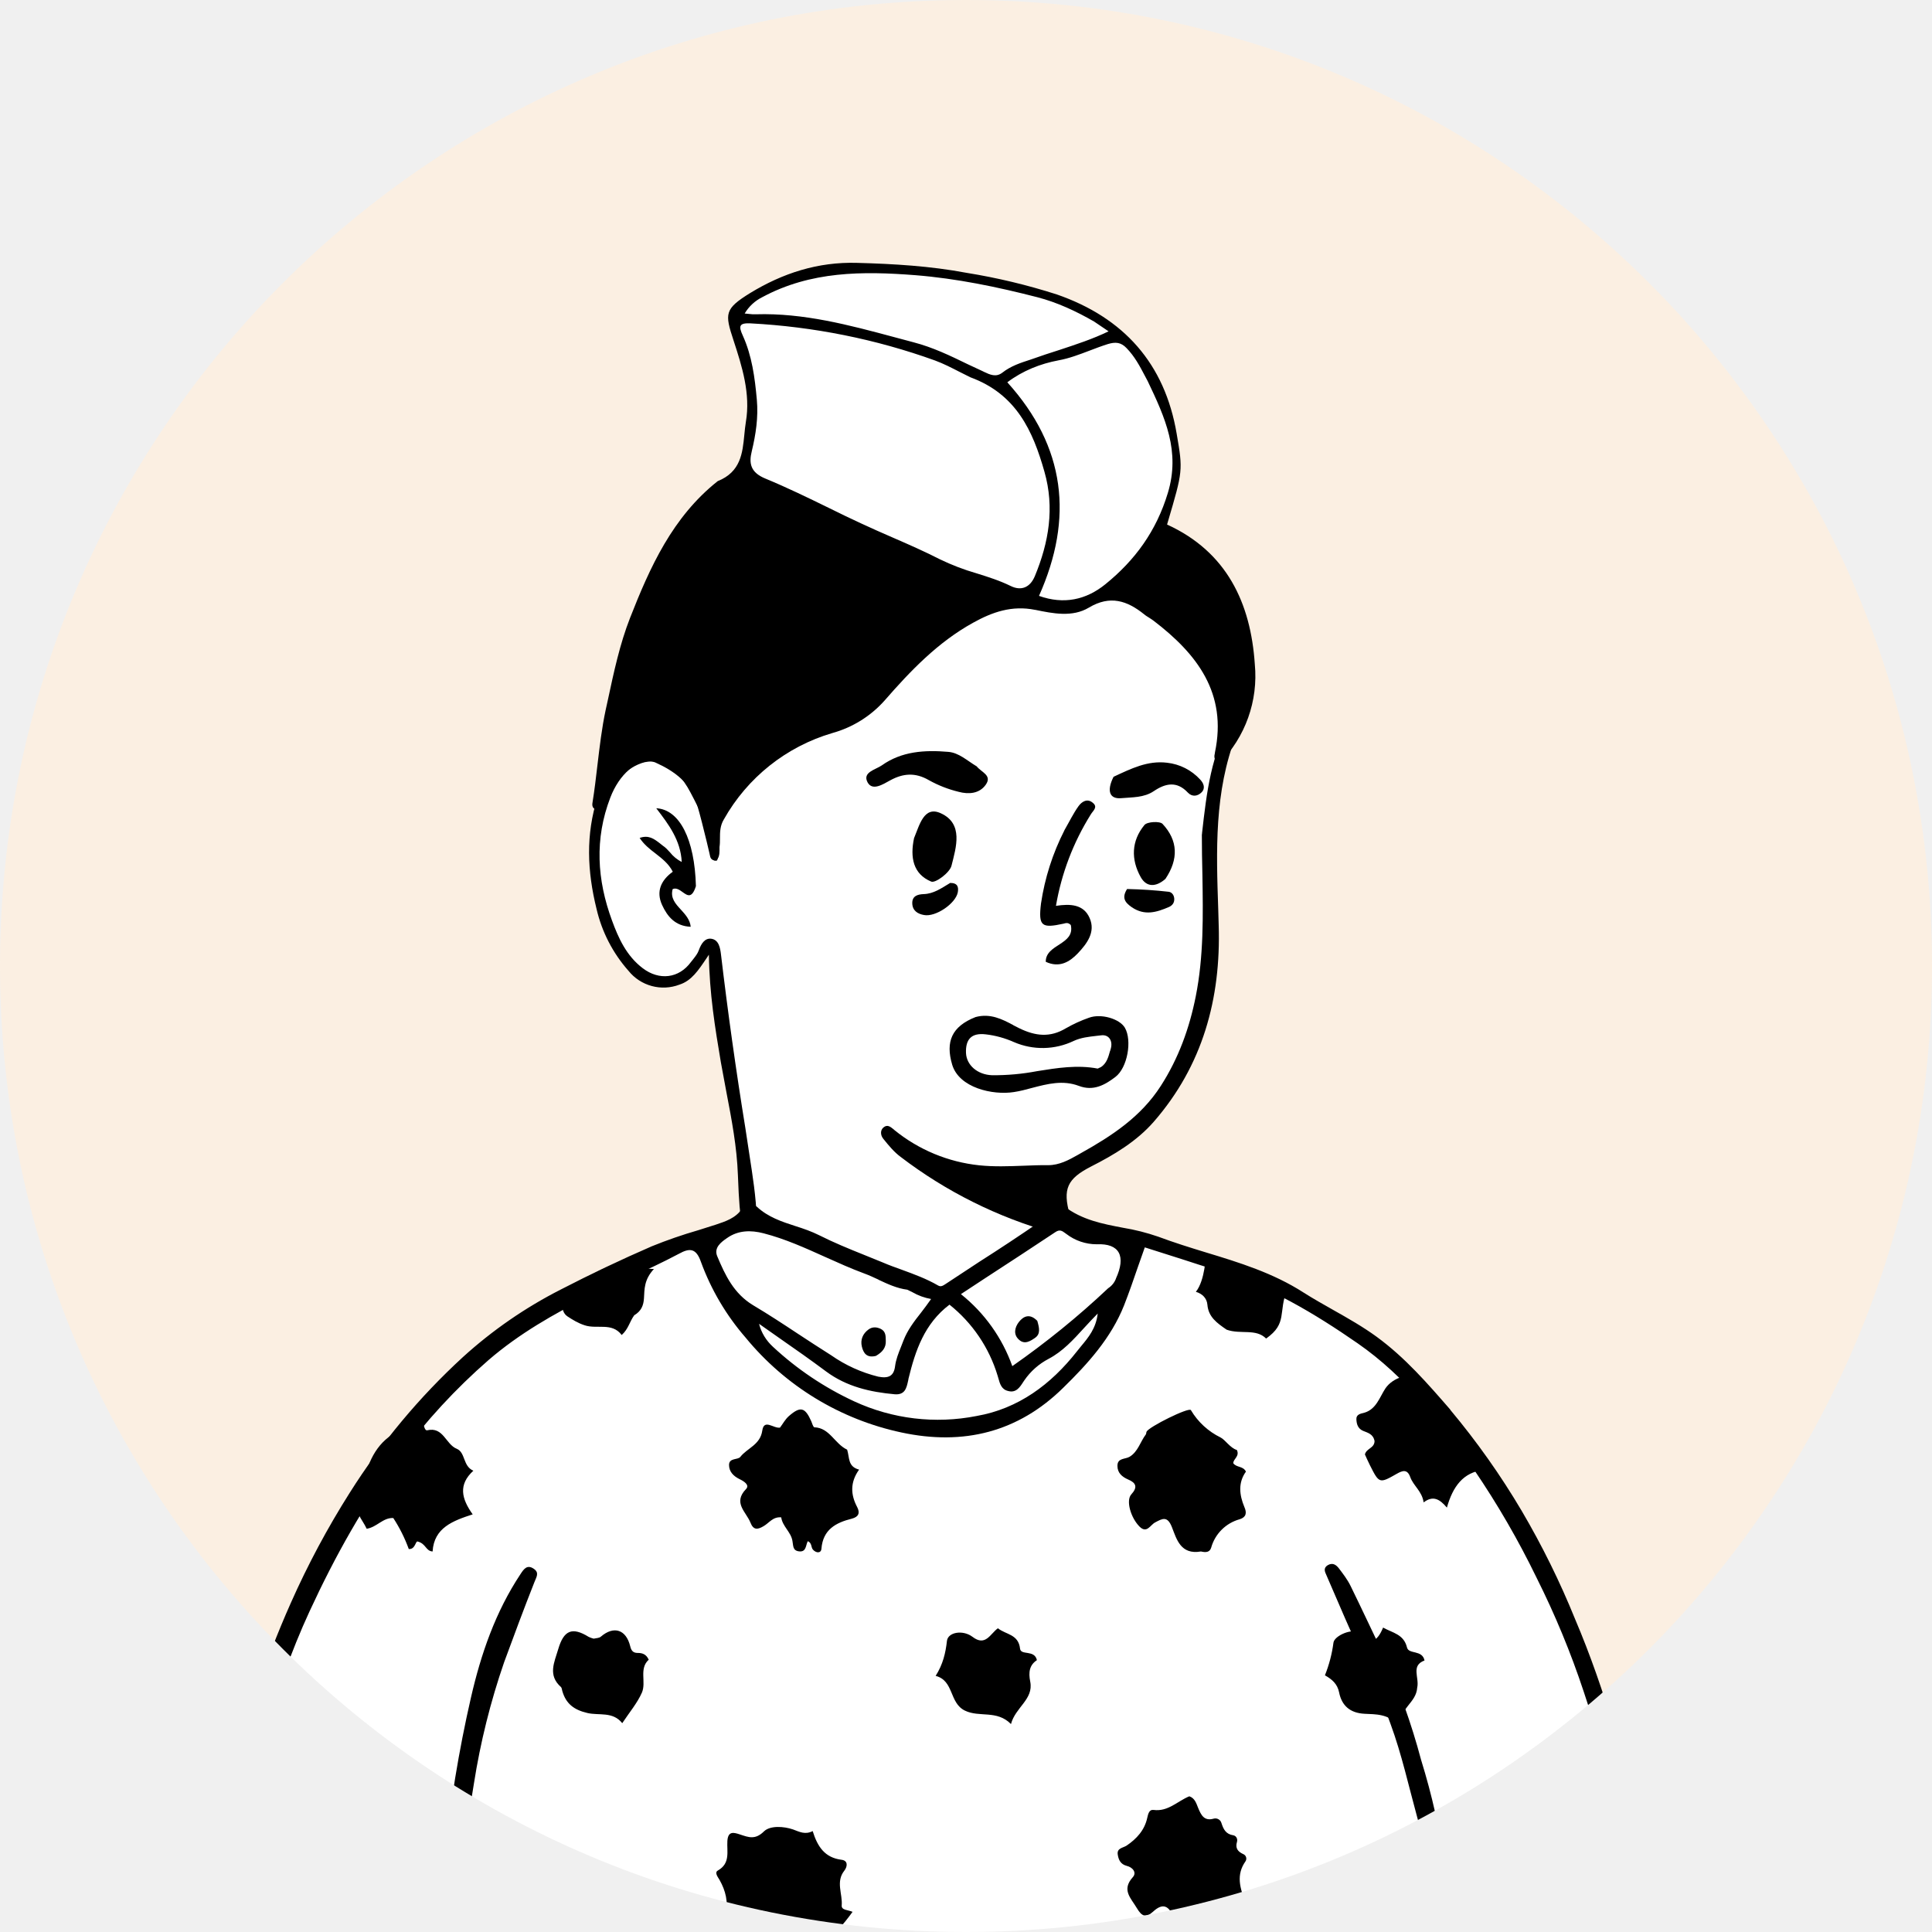
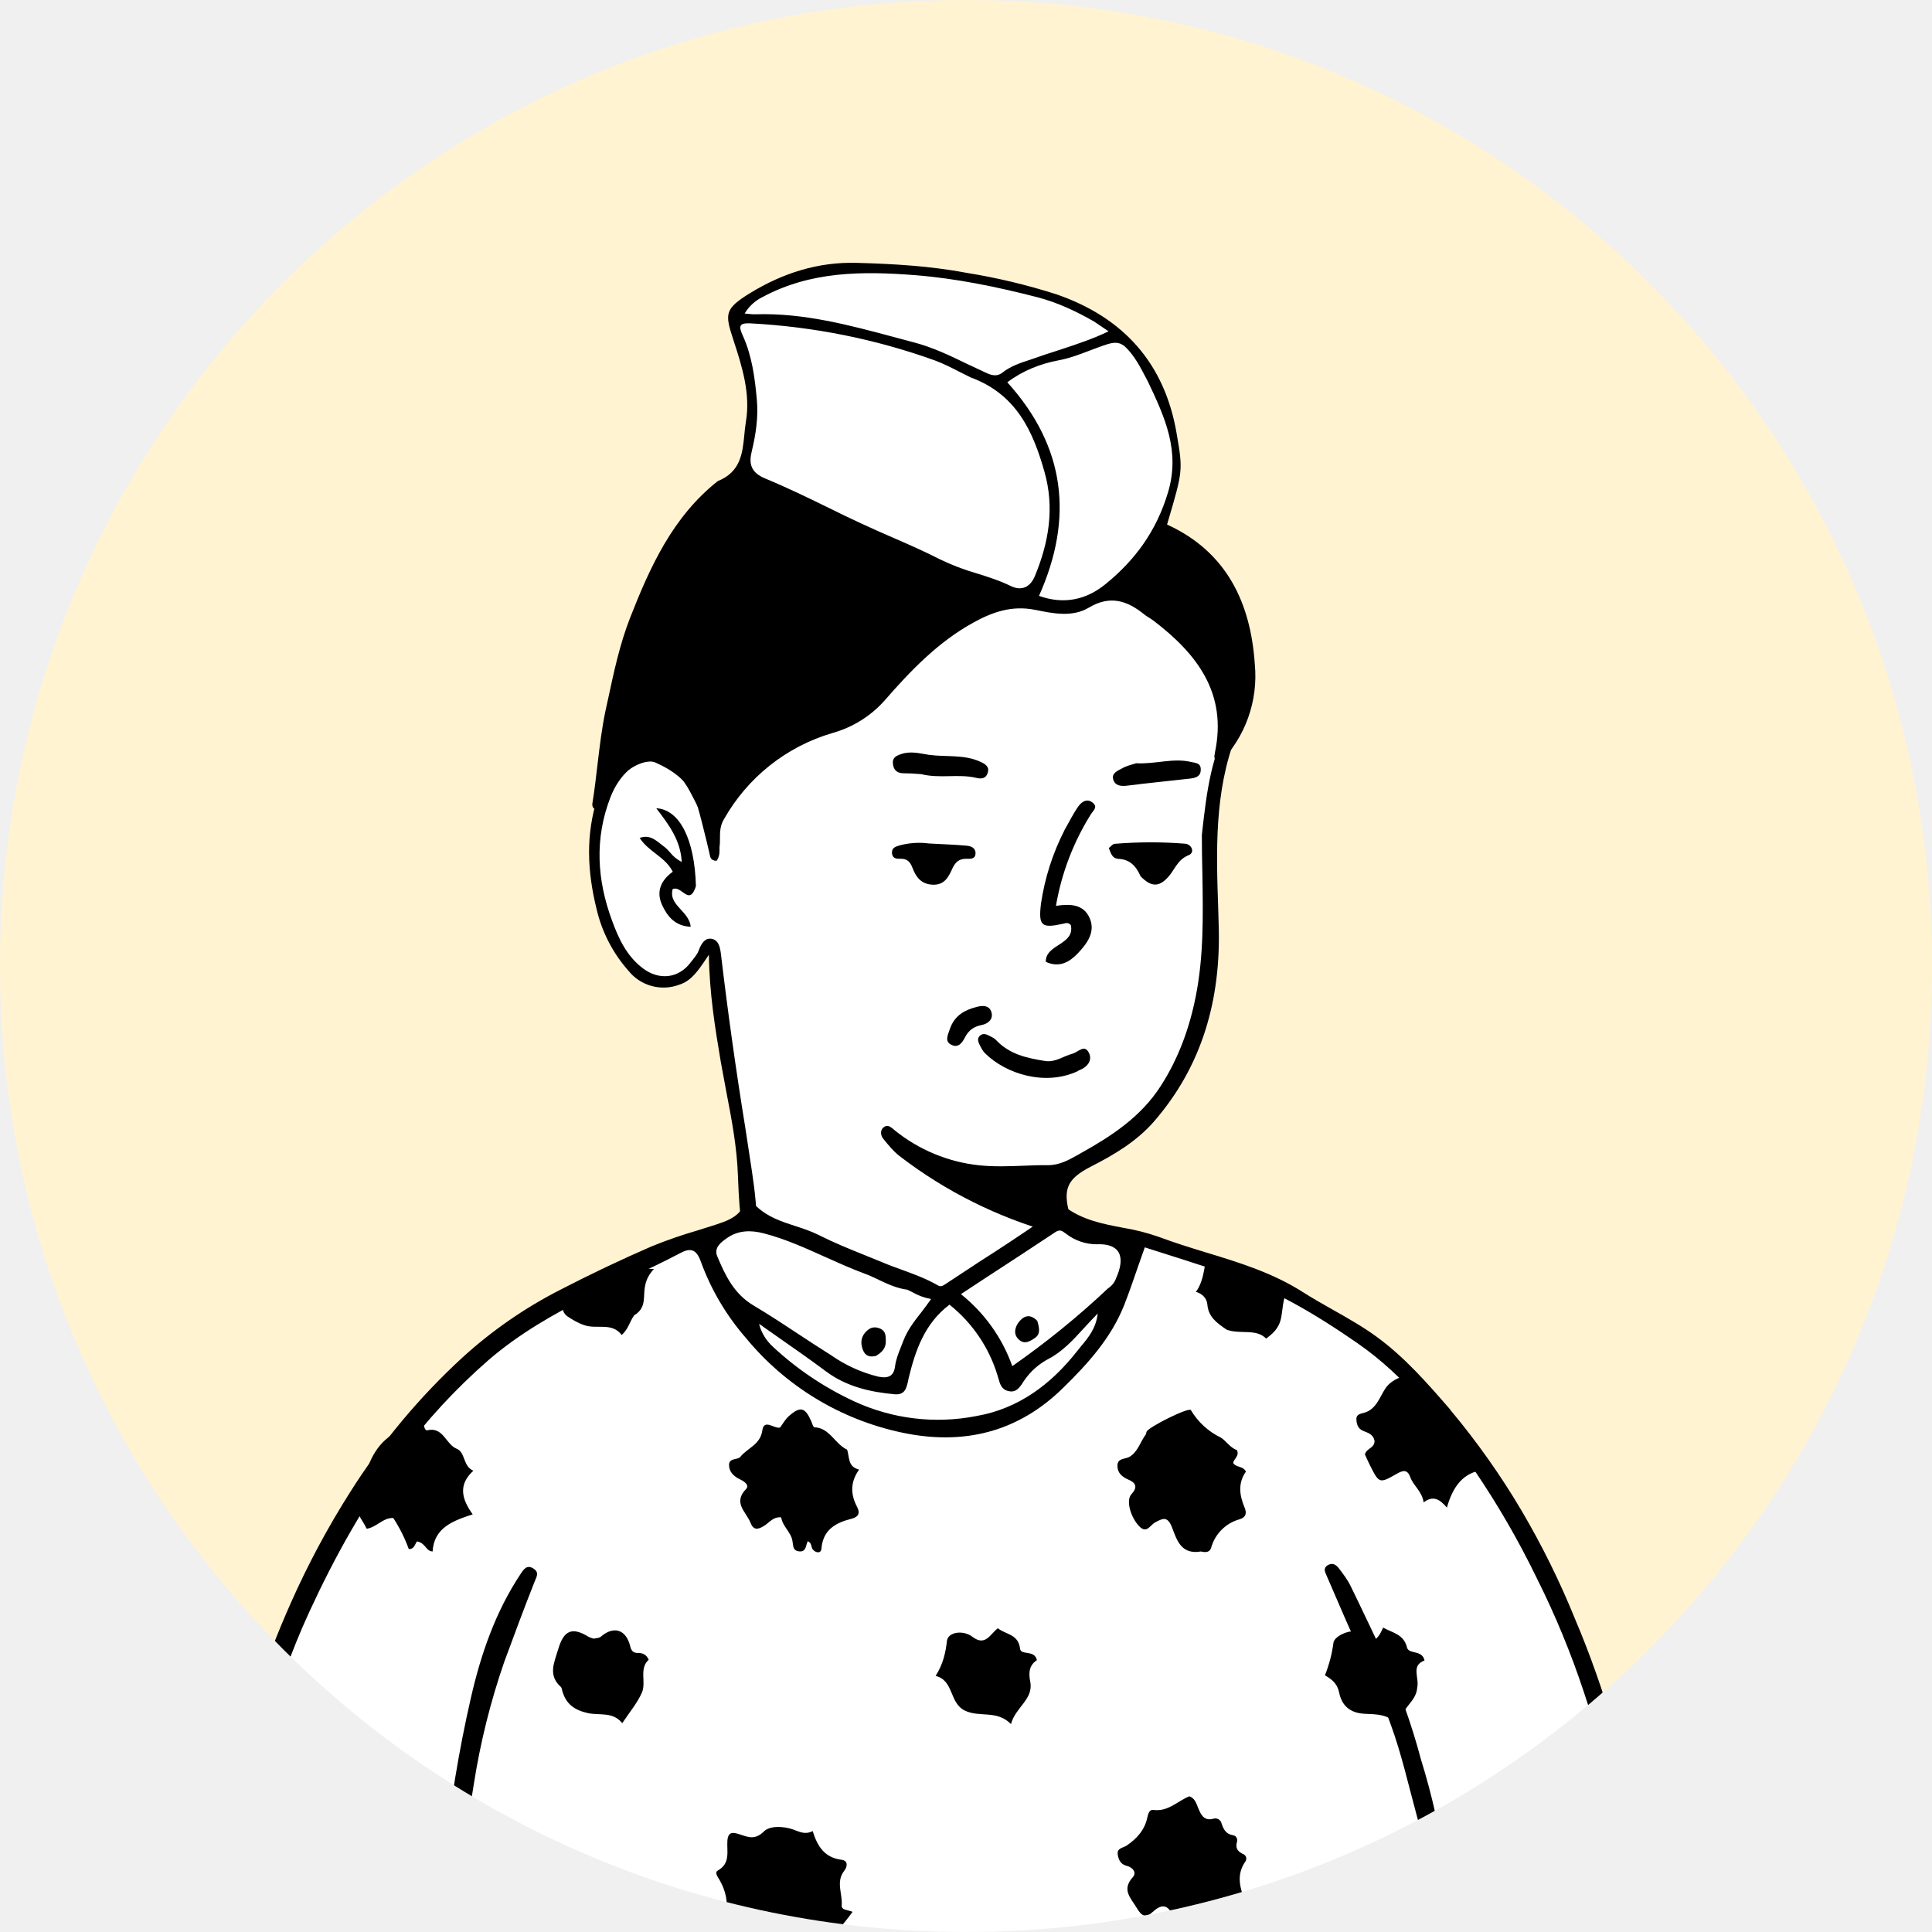
<svg xmlns="http://www.w3.org/2000/svg" viewBox="0 0 1744 1744" fill="none" shape-rendering="auto" width="128" height="128">
  <mask id="viewboxMask">
    <rect width="1744" height="1744" rx="872" ry="872" x="0" y="0" fill="#fff" />
  </mask>
  <g mask="url(#viewboxMask)">
-     <rect fill="#fbefe2" width="1744" height="1744" x="0" y="0" />
+     <rect fill="#fff3d1" width="1744" height="1744" x="0" y="0" />
    <g transform="translate(531 487)">
      <path d="M554 727.7c-99.2 297-363.8 388.6-503.7 19.8-19.3-50.7 31-69.5 66.2-91.9 24.1-15.3 36.8-28.5 35.3-42.2-7-64.4-36.9-243.8-36.9-243.8l-3-5.8s.7-1.6-2.2 1.2c-3 3-9.9 34.2-37 34.2-24.5 0-49.2-10.9-61-86.3C7.2 285.6 9.6 214 40 201c12.5-5.3 24-7.2 35.2-.8 11.3 6.4-13-22 112-126C268.4 6.4 396.7-3.5 448.5 8 500.3 19.5 552 44.8 574.9 98.5c27.8 65-25.9 114.3-14 262.5-2.2 53.6.8 171.2-146.6 210.6-28 7.5-19.3 48.4 22.7 58.4 67 21 117 72.3 117 97.9" fill="#fff" />
      <path fill-rule="evenodd" clip-rule="evenodd" d="m554 266.2.1-1.4c4.1-36.4 8.2-71.7 27.1-103.4 6.5 4.4 5.7 10 3.7 15.2-19.9 51.2-18 104.4-16.2 157.6l.4 14c2.1 66.4-14.5 126.8-58.7 177.5-15.4 17.6-35.8 29.8-56.5 40.3-21.4 11-25.9 20.1-19.2 43.6l.8 2.6c1.4 3.9 2.8 7.9-1 11.8-4.5 4.6-9.5 3.3-14.8 1.8l-.6-.1a406.4 406.4 0 0 1-137-68.3c-6-4.4-10.8-10.3-15.5-16.1l-.3-.4c-2.5-3-3-7.8.5-10.4 3.3-2.5 5.8-.5 8.7 1.8l1 .9a145.5 145.5 0 0 0 76.3 31.7c13.4 1.4 26.6.9 40 .4 7.4-.3 14.8-.6 22.3-.5 10.2 0 18.7-4.7 26.7-9.2l2.8-1.6c27.8-15.5 54.3-32.8 72.2-60.7 16.1-25 25.9-52.2 31.6-80.9 7.2-36.1 6.6-72.7 6-109.8-.3-12-.5-24.2-.5-36.4ZM50.6 190.8c21.9-1.7 34 11.2 44.3 26.3a140.4 140.4 0 0 1 22.4 61.5c.5 3.7 1 7.6-1.2 11.3-4.5.6-4.9-3-5-5.6-.5-20.7-9.7-38.7-18.9-56.1-6.6-12.5-16.2-24.6-31.4-27.6-17.2-3.5-33 12-40.8 32.2-14.5 37.6-12 74.6 1.4 111 5.8 15.9 13.1 32.1 27.8 43.2 14.8 11.3 32.7 9.3 43.6-5.7l2-2.5c2-2.6 4-5.1 5-8 2.1-5.8 5.4-11.2 11.3-10.4 6.8 1 8 8.3 8.7 14a3661 3661 0 0 0 22 156.7l5.9 38.8c2.6 17.1 5.6 41.7 3.6 52.1a28 28 0 0 0-.3 2.2c-.4 2.8-.6 5-4.2 5.5-4.9.8-7-2-7.7-6.4-2.3-17-3-23.6-4-49.6-.9-25.2-5.6-50-10.4-74.9l-5-27c-5.2-30.8-10.3-62-10.8-97l-2 3c-7.6 11.3-13.7 20.5-24.5 24a40.5 40.5 0 0 1-46.1-12.5 127.8 127.8 0 0 1-28.8-55.8c-8.4-34-9.9-67.1.9-100.6 5.2-16.1 23.7-44.7 42.2-42Zm34.6 127.5c4.4 3.2 8.4 6 12-5.4-1.1-42.2-14.7-69.2-35.8-70.3 11.2 14.6 22 28.8 23 48.5a32.3 32.3 0 0 1-10.7-8.8c-2-2.2-4-4.4-6.5-6l-3-2.4c-4.8-3.6-9.7-7.4-17.8-4.5 3.8 5.8 9 10 14.3 14 6 4.7 12 9.3 15.6 16.5-10.6 7.7-15.2 17.7-9.7 29.9 4.8 10.5 11.9 19.2 25.9 19.8-.6-6.3-4.7-10.9-8.8-15.4-5-5.4-9.7-10.6-7.5-18.6 3.2-1.5 6.2.7 9 2.7Z" fill="#000" />
    </g>
    <g transform="translate(178 1057)">
      <path d="M1314.4 694.4 10.7 691.1S44 481.4 106.9 362.2c73-138.7 176.8-250.5 390.4-316.9C516 39.5 669.8 114 669.8 114l108.7-70s175 48.2 241.2 85.5c84.2 47.3 179.3 187 223.1 296 46.6 115.8 71.6 269 71.6 269Z" fill="#fff" />
      <path d="M898.5 694.4c-13-1.7-13.5-12.7-17-20.7-4.4-10.4-9.8-13.3-18.7-5-6.5 5.9-10.2 4.1-14.6-3.3-5.3-9-14-16.3-3.7-27.8 3.9-4.2 0-9-5.4-10.3-5.5-1.4-7.4-5.4-8.1-10.1-1-6 4.6-6 8-8.2 9-6.1 16.2-13.9 18.6-25 .8-3.6 1.8-7.7 5.6-7.2 13.2 1.8 21.6-7.9 32.4-12.3 5 1.7 6.3 6.4 8 10.6 2.6 6.2 5.3 12 13.9 9.6a5.7 5.7 0 0 1 7.1 4c1.8 5.6 4 10 10.7 11 2.7.5 4.1 3.4 3.3 6-1.7 5.8.9 8.8 5.7 11a4.4 4.4 0 0 1 2 6.5c-8.5 12-5.3 24 .3 37.5-16.8 4.4-28.3 13.8-29 32.9-5.8.8-11.9.8-19 .8ZM578 685.5c-10.9 6-17.8-4-27-5.2-10.4-1.4-13 1.5-13.3 10.5-.2 5 .6 11-6.6 11.8-13.3 1.6-27.4-3.7-27.9-11-.6-9.7-3.7-12.8-12.6-7.6a12 12 0 0 1-14.3-1.2c-4.3-3.6-.2-7.8.8-11.7 2.5-11-.1-21.4-5.5-31-1.8-3-4.8-6.8-1.6-8.6 11.5-6.5 8-17.2 8.6-26.7.6-9.2 5.8-7.7 11.5-5.8 7.6 2.5 13.6 5 21.5-2.8 5.6-5.5 18-4.6 26.2-1.8 6 2.2 11 5 17.8 1.5 4.4 14.2 11 24 26 25.9 6 .7 5.5 6 2.6 9.8-8 10-1.5 21-2.4 31.4-.4 4.4 5.7 4 9.8 5.8a185 185 0 0 1-13.5 16.7ZM137.7 703c-11.8-5-8.6-17.9-15.8-25.6-5.7-6.1-8.7-6.8-14.2-2.6-8.5 6.5-14.6 8.6-20.2-4.2-4-9-13.3-15.4-3.5-26.4 2.8-3.2-2-6.6-5.6-8.4-5.3-2.7-8.8-6.6-8.1-15 15 2.4 17-13.7 27.3-19.3 3-1.6 2.6-5 2.5-8-.2-5 3.6-8.3 7-6.6 11.1 5.3 15.8-3.1 22-8.8 9.6-9 12.2-8.3 15 4.5 1.5 6.8 3.1 12.6 12.1 11 1.9-.4 4.8.1 5.9 1.4 8.4 10.3 18.9 18.8 25.4 30.6 1.2 2 2 4.5.5 6-12 12-8 24 1 37-17.5 5.1-34.5 10-32.3 33.5-5.8.8-11.8.8-19 .8ZM1249.2 694.4c-15.3-1.7-12.1-16.3-17.8-24.2-6.8-9.4-11-8.8-17.9-3-7.2 6.2-12.8 9.5-15.4-3.7-.6-3-3.8-5.6-6-8.3-3.7-4.9-5.1-9.1.6-14.3 6.7-6 4.8-11.5-3.7-14-6-1.7-10.2-5.2-10-11.4.1-6 6-4.6 9.8-5.4 3.7-.7 6.8-3 7.2-6.4 1-7.2 6-9.7 12.5-11.2-2.1-11-.4-17.6 12.8-13.2 8.5 2.9 10.8-6.7 16-10.2 10.1-6.6 13.3-6.6 16.2 5.3 1.9 7.8 4.1 12.8 13.5 10.7 4.4-1 5.5 3 6.5 6.3 1 3.4 2.2 6.8 6.3 7.2 13 1 9.3 7.4 4.5 13.7 2.7 5.5 9.2 2.9 12.7 7.8-10.6 12.2-10.1 25.5-1 38-1.5 5.2-5.3 5.6-8.5 5.4-15-.6-14.8 16.2-24.7 21.6-2 1 1.3 5.3 2.9 8.6-5.5.6-11 .9-16.5.7ZM929.3 143.3c-8.8-6-16.5-11.5-17.4-22.6-.5-5.6-4.3-9.8-10.4-11.6 8.4-10.4 9-33.3 9-33.3s-3 8.6 73.4 31.2c-8.3 20.7.6 30.5-19 44.3-9.2-9.3-23-3.5-35.6-8ZM906.1 343.5c-18.4 3.2-22-11.2-26.2-21.9-4.1-10.4-8.5-7.9-15.2-4.3-4.3 2.2-7.4 10.2-13.9 3.9-8.1-8-12.6-23.7-7.6-29.2 6-6.6 4.3-10.5-2.9-13.5-5.5-2.4-9.6-6-9.6-12.2-.1-7.4 7-5.9 11-8.3 7.6-4.6 9.6-13.5 14.6-20.1.5-.6.3-1.7.7-2.5 1.8-4.3 38.3-22.4 40-19.5a63.6 63.6 0 0 0 26.8 24.7c4.2 2.1 8.7 9.5 14.7 11.3 2.8 5.8-3.5 8.2-3.2 12 3 4 8.8 2.3 11.4 7.5-7.2 10-6 21-1.4 32 2.4 5.4 1.5 9.2-4.2 11a36.9 36.9 0 0 0-25.8 25.7c-1.3 4.1-4.6 4.5-9.2 3.4ZM586.7 251.6c2.3 7.1.4 15.3 10.8 18-8.2 11.5-7.7 22.6-1.7 33.9 2.7 5.2 1.3 8.8-4.9 10.4-14.4 3.6-26 9.8-27.4 27.1-.3 4.3-4.8 4.1-7.7.8-1.8-2.1-.8-6-4.6-7.6-2 3.6-1.2 10-7.9 9.2-6-.7-5.1-5.3-6-9.6-1.4-8-9-13-10.1-21.1-7.6-.7-11 5.2-16 8-5.4 3.2-9.1 3.6-11.8-3.3-3.9-9.7-16-17.8-4-30.2 3.7-3.8-2.2-7.3-6-9.1-5.4-2.7-9.3-6.7-9.3-12.7 0-6.6 8-4.4 10.2-7.3 6.3-8 18-10.9 19.8-23.7 1.6-11 10.2-1.7 16-2.7 2.5-3.3 4.7-7.5 8-10.4 10.4-9.1 14.6-8 20.2 4.6.8 2 1.8 5.4 2.8 5.5 13.9.5 18.2 14.8 29.6 20.2ZM143.3 295.1c2.7-5.3 5.8-9.6 7-14.4 4.4-20 13-37.3 32.2-46.3 8.7-4 6.9-15.5 15.2-18.7 5.5 2.4 4.5 7.4 6 11.1 1 2.8 1.6 7.9 4 7.3 14.6-3.4 16.6 12.7 26.6 16.7 8 3.3 5.4 15.7 15 19.8-13.8 12.6-10.7 25.3-.6 39.4-17.8 5.8-34.9 12-36.2 33.5-6.3-.4-5.8-7-13.5-9-2-.6-2 7.2-8 6.8-3.6-9.9-8.3-19.3-14-28-9.4-.4-14.8 8.3-24 9.7-4-8.7-12-16-9.7-27.9ZM1062.8 243.9c-1.2-6.5-6.1-7.5-10.4-9.3-4.6-2-5.8-6-6-10.3-.3-4.5 3.7-5.2 7-6 11-3.1 14-14.2 19.2-22 6.5-9.8 23.7-15.8 31.1-6.7 20.1 24.6 41 48.7 57.5 76 .4.7.2 1.7.5 4.3-19 1.9-28.3 15.2-33.6 34-6.5-7.7-12.5-11.2-21-4.7-1.4-10.1-9.3-15-12.1-22.9-2.7-7.5-7.2-5.7-12-3-15.8 9-16 9-24.4-7.7-1.7-3.4-3.2-6.8-4.5-9.7 1.4-5.6 8.5-5.5 8.7-12ZM357.9 422.2c2.8-.5 5.2-.6 6.6-1.9 11.6-9.9 22.7-6.4 26.4 8.8 1 4.2 2.8 6 6.8 6s7.6 1 9.9 6.1c-9 8.1-2 20.3-6.2 29.8-4.1 9.3-11 17.4-17.7 27.5-8.6-10.8-20.9-6.7-31.5-9.2-12-2.8-19.3-8.3-22.6-19.8-.4-1.2-.4-2.8-1.2-3.6-12.1-10.7-6-22.3-2.5-34.2 5-17 12.5-20.4 27.5-11.1 1.4.7 3 1.2 4.5 1.6ZM1101.3 466.4c-.9 13.8-15.8 18.3-16 34.4-10.6-11.1-21.4-10.2-31.7-10.8-12.8-.7-20.4-7.2-22.8-19.3-1.5-7.5-6.2-11.7-12.8-15.4 3.8-9.5 6.4-19.4 7.7-29.5.9-6.5 17.8-13.4 22.3-8.6 10.3 11.2 17 8.4 22.5-5 8.8 4.9 18.7 6 21.6 18 1.6 6.4 13.8 1.8 15.8 11.7-12.6 4.7-4.5 15.4-6.6 24.5ZM699.8 420.5c11.8 9.1 16-2.6 23-7.7 7 5.8 18.6 5.2 20 18.5.8 6.3 13.1.6 15.2 10.3-6.6 4.4-7.8 10.6-6 19.5 3.1 15.9-13.4 23-17.4 38.2-12.8-13-28.5-5.7-41.7-12.2-14.2-7-9.6-27-26.3-31.3 6.6-10.4 9-20.7 10.2-31.6 1-8 14.5-10.1 23-3.7ZM394.5 130.3c-4.2 5.8-5.3 12.5-11.3 17.8-8.8-11.7-22.3-5-33.5-8.8-5.9-1.9-10.9-5-15.6-8.1-6.8-4.5-5.9-18.2 1.3-23 14.3-9.5 27-21.4 45.4-23.8 10.8-1.4 18.8 4 31.5 4.1-9 9.7-8.5 18.3-9 26.5-.4 6.4-2.4 11.5-8.8 15.3Z" fill="#000" />
      <path fill-rule="evenodd" clip-rule="evenodd" d="M1290.7 617.2a2582 2582 0 0 0 17.3 77.2c4.7 0 8.2 0 11.4-.9a482.5 482.5 0 0 1-11.7-60.7c-2-13-4-26.1-6.6-39-6.2-30.4-13.2-60.5-22-90-10-33.6-21.5-66.9-35.3-99.3a743.8 743.8 0 0 0-48.2-97.7 685.2 685.2 0 0 0-64.4-91.1v-.2c-20.5-23.6-40.8-47-66.5-65.8-12.5-9.1-25.9-16.7-39.2-24.2-9-5.1-18.1-10.2-26.9-15.8-27.4-17.6-57.8-27-88.2-36.2-14.4-4.4-28.8-8.9-43-14.2a192.7 192.7 0 0 0-31.6-8c-18.4-3.5-37-7-53.2-19.4-2 8.4-7.7 9.7-13.5 11-3.1.7-6.2 1.4-8.8 3.2a1810.6 1810.6 0 0 1-54.4 36 3387.4 3387.4 0 0 0-30.4 20c-2.2 1.4-4.1 2.8-6.7 1.3-10.3-6-21.5-10.1-32.7-14.2-5.9-2.1-11.7-4.2-17.5-6.7l-17-6.9c-13.5-5.4-27.1-11-40-17.5-7-3.5-14.2-6-21.5-8.3-12.4-4-24.8-8.1-34.9-17.5-3.5-3.4-9.7-3.3-13.5 2-5.7 8.3-14.6 11.2-23.6 14.2l-15.8 5A426.6 426.6 0 0 0 410.4 68a1350.1 1350.1 0 0 0-82.1 39 403.3 403.3 0 0 0-88.4 61 601.8 601.8 0 0 0-102.2 122.5A768.3 768.3 0 0 0 84.5 390a897.7 897.7 0 0 0-32 82.8 714 714 0 0 0-20 65.8C30.7 545.8 29 553 27 560c-3 11.9-6 23.7-8.4 35.6-6.3 32.9-11.6 66-16.2 99 6.3 0 11.6 0 17.1-1.1 1-18.1 4.4-35.3 7.7-52.2l2.5-13a785.6 785.6 0 0 1 25.4-106.1l4-12C71.9 472 84.5 434 101.5 397.4c22.8-49.3 49-96.5 81.7-140.2a540.3 540.3 0 0 1 79.7-86.4c27.7-23.9 59-41.7 91.8-58.2 11.5-5.8 23.3-11 35-16.3A604.5 604.5 0 0 0 435 74.7c9.6-5.3 15.4-5 19.7 7.3a218.6 218.6 0 0 0 40.4 68.5 249 249 0 0 0 140.7 85.6c56 12 105.3-.3 146-40.4 22.1-21.6 43.2-44.9 54.9-74.4 4.5-11.5 8.6-23.3 12.7-35.3l6-17 34 10.8c10.7 3.5 21.5 7 32.4 10.3 45.7 14 86.6 38.4 125.6 65.4 43.3 30 75.4 71.4 105.2 114.2a769.7 769.7 0 0 1 56.5 97.6 766.7 766.7 0 0 1 42.5 102.7c11.7 35.3 22.3 71 30.5 107.6l8.6 39.6ZM615 98.2c8.3 3.9 16.7 7.8 26 9l4.5 2.2a52 52 0 0 0 17 6.2c-3 4.3-6 8.3-9 12.2-6.4 8.1-12.4 16-16 25.4l-2.3 5.9c-2.2 5.5-4.4 11-5.2 17-1.1 9.1-5.9 11.4-15.2 9.6a127 127 0 0 1-42.5-19.3c-10.1-6.3-20-12.9-30-19.4-13.3-8.8-26.7-17.6-40.5-25.8-17.4-10.5-25.2-27.1-32.4-44.3-3.1-7.6 3.4-12.6 9-16.4 10-7 21.4-7.2 32.9-4.2 19.4 5 37.5 13.2 55.7 21.4 11.6 5.2 23.1 10.4 35 14.8 4.4 1.6 8.7 3.6 13 5.6Zm130.6 92.4c-3.2 5-6.6 10-13.7 8-5.9-1.4-7.3-6.5-8.7-11.5l-.7-2.4a130 130 0 0 0-43.4-64c-22.6 17.1-30.8 41.4-37 66.8 0 .7-.3 1.4-.4 2.1-1.4 6.4-2.8 12.7-12 12-22.1-2-43.4-6.8-62-20.6-13.8-10.3-27.9-20.2-42-30a4158 4158 0 0 1-18.5-13c2 8 6.4 15.1 12.5 20.7a281.2 281.2 0 0 0 73.4 49.3 180 180 0 0 0 110.5 13.2c37.7-6.6 67.1-28.5 90.5-58.3l3.8-4.7c6.6-7.9 13.5-16.2 15-29.5-4.2 4.2-8.1 8.5-12 12.7-10.2 11.2-19.6 21.5-32.3 28.2a60.7 60.7 0 0 0-22 19.5l-1 1.5Zm83.8-93.5a18 18 0 0 1-7.1 8.8c-27 25.5-56 49-86.5 70.3a145.5 145.5 0 0 0-46.4-65L711 97c21.5-14 42.7-27.8 63.7-41.8 4-2.7 6.2-1 8.8.9l1.1.8a45 45 0 0 0 27.3 9.3c20.8-1 26.7 10.8 17.4 31Z" fill="#000" />
      <path d="M217.5 694.4c1.2-22.7 3.4-45.5 5.8-68.3 2.7-26.1 5.4-52.2 9.6-78.3 4-24.3 8.7-48.4 14.2-72.3 9-39.3 22.1-77.4 44.7-111.5 3-4.6 6-9 12-4.9 5.3 3.6 2.4 7.4.6 12.1-9.5 24-18.4 48-27.3 72.2A637.5 637.5 0 0 0 249.8 553c-5.9 33.8-8.2 68.2-12 102.3-1.3 12.3-2 24.6-3.2 38-5.5 1.1-10.7 1.1-17 1.1ZM1123.7 694.4c-9.2-36.8-12.3-74.6-22.4-111-7.7-28.1-14-56.8-24-84-7.1-19.3-14-39-23.4-57.6-12.7-25-23.3-51.2-34.6-77-1.3-2.9-3-6.3 1.2-8.9 4.5-2.6 7.5-.4 10 2.7 3.8 5 7.8 10.2 10.6 15.9 10 20.4 19.6 41 29.5 61.6a603.2 603.2 0 0 1 34.2 95.5 618.8 618.8 0 0 1 21.7 96.5c2.7 21.4 7.2 42.7 8.8 65.3-3.4 1-7 1-11.6 1ZM612.5 167c-8.2 2-11.1-2.7-12.5-8.4-1.5-6.2.8-11.7 6-15.5 3.3-2.4 7-2.4 10.9-.6 4.8 2.3 4.6 6.6 4.7 10.8.3 6.3-3.1 10.3-9 13.7ZM758.4 135.5c1.7 5.9 3 11.4-1.7 14.9-4.2 3-9.7 6.7-14.8 2-5.5-4.8-3.8-11.3-.2-16 4.2-5.4 10-8 16.7-1Z" fill="#000" />
    </g>
    <g transform="translate(266 207)">
      <path d="M613 324c-59.5-29-155.6-70.2-189.9-89.6-34.2-19.4-9.5-18-11.6-69-2.1-50.1-25.2-85.3-9.2-98.8C430 43.6 502.4 27 589 39.5c96.3 14 156.3 39.4 185.3 97.6 27 54.3 24.5 91.5 11.2 119.5-17 35.5-48.8 79.3-80.4 82.3-31.6 3-92-14.8-92-14.8Z" fill="#fff" />
      <path fill-rule="evenodd" clip-rule="evenodd" d="M405.9 185.5c-1.6 16.4-3.2 33.5-24 41.8-41 32.5-61.3 78-79.2 123.6-9.2 23.5-14.6 48.8-20 74l-2 9.1c-3.5 16.5-5.4 33-7.4 49.7-1.3 11.2-2.6 22.3-4.4 33.5-.6 3.2-.2 6 4.5 7 4.2-2.7 5.8-7.2 7.5-11.6.8-2.2 1.6-4.4 2.7-6.4 8.2-14.8 31.4-29.8 42.2-24.8 16.9 7.6 31.8 18.4 37.3 37.4 3.3 11.2 6 22.5 8.8 33.8l2.5 10.6.3 1.4c.5 2.5 1 4.8 4.8 5.1 3.8-2 3.9-5.4 4-9v-3.1c.4-2.6.4-5.2.4-7.7 0-5.8.1-11.6 3.5-17.2a166 166 0 0 1 98-78 98.3 98.3 0 0 0 46.9-29.1c23.5-27 48.2-52.8 80-70.4 17.4-9.7 35.1-15.9 56-11.7h.2c16 3.3 33.5 6.9 48.4-2 19.2-11.5 34.6-6.3 50 6.1 1.4 1.2 3 2.1 4.4 3 1.4 1 2.8 1.7 4 2.7 39.3 30 66.7 65.5 55.4 119v.3c-.7 3-1.4 6.7 4 9.5a111.9 111.9 0 0 0 32-89.6c-3.7-55.2-25.3-101.4-79.2-126l.7-2.4c13.5-45.8 13.7-46.4 8-79.4-10.7-63.7-48-105-108.2-125.9a556 556 0 0 0-81.4-19.5c-33-6.2-65.6-8.1-98.8-9-35.5-1.1-67.4 9.4-96.6 27.2-23.3 14.4-23 18.6-15.1 42.6 7.8 23.8 15.5 48.3 11.2 73.7-.6 3.7-1 7.7-1.4 11.7ZM600 128.6l10 5c41.4 15.2 56.4 48.4 66.8 85.2 9.3 32.6 4 63.8-8.7 94.4-4.3 10.2-12.3 13.4-21.7 8.8-10-4.9-20.4-8.2-31-11.5a208.9 208.9 0 0 1-32.9-12.6c-13.9-7.1-28.2-13.4-42.5-19.6a1161 1161 0 0 1-57.4-26.6c-19-9.3-38.1-18.6-57.7-26.7-13.4-5.5-15-13.7-12.3-24.6 3.7-15.4 6-30.6 4.6-46.5-1.8-20-4.4-39.7-12.7-58-3.9-8.5-3.4-11.5 7-11 56.8 3 113 14.2 166.5 33.5 7.6 2.8 14.8 6.5 22 10.2ZM770 137l-2.4-4.5c-4.7-9-9.4-17.8-16.6-25.2-5.1-5.4-10-5.8-17-3.7-5.7 1.8-11.2 3.9-16.7 6-9 3.4-18 6.9-27.9 8.7-16.1 3-32.2 9.3-46.1 19.8 52.6 58.2 60 122.5 28.6 192.8 22.4 8 42.5 3.6 59.9-10.5 26.8-21.7 46-48 56.4-82.4 11.4-37.5-2.4-67.9-18.2-101Zm-99.6-75.7c17.8 4.6 35 12.6 51.3 22l13 8.8c-14.5 7-29.3 11.8-43.8 16.6a745.8 745.8 0 0 0-26.6 8.9c-9 2.9-17.9 5.8-25.5 11.8-5.7 4.4-11.2 1.8-16.5-.7l-1.4-.7-13.3-6.2c-15.8-7.7-31.6-15.3-48.9-19.8l-17.2-4.6c-41-11-82-22-125.2-20.7-2 .1-3.8 0-6.1-.3l-4-.4a38.4 38.4 0 0 1 16-14.8c43.7-23.5 90.4-23.5 138-19.8 37.5 3 74 10.6 110.2 19.9Z" fill="#000" />
    </g>
    <g transform="translate(791 871)">
-       <path d="M203 92.2c5.7-4 7-10.6 8.7-16.5 2-7-1.7-13-8.8-12-8.2 1-16.6 1.4-24.6 5a65 65 0 0 1-54 1.2c-8.1-3.7-16.7-6-25.5-7.1C86 61.3 80.5 67 81 79.5c.4 10.9 10.2 19.6 23.5 20.1 32 1.3 63.1-12.1 95.4-6 .4.1.8-.3 3-1.4Z" fill="#fff" />
-       <path fill-rule="evenodd" clip-rule="evenodd" d="M123.6 54.3c-10-5.3-20.7-10.8-34-7.2C68.1 55.6 62.4 69.3 68.5 90c6.2 21 36.6 27.8 55.7 24.8 5.5-.8 11-2.3 16.6-3.8 13.8-3.6 27.6-7.2 42-1.8 13.1 5 23.4-.7 33-8 11-8.3 15.3-33 8.6-44.5-4.8-8.1-21.5-13-32.4-9a125 125 0 0 0-20.8 9.5c-14.3 8.6-27.5 7.1-42.1 0l-5.5-2.8ZM211 77.8c-1.5 5.4-3 11-8.1 14.4a62.1 62.1 0 0 0-3 1.4c-18.4-3.5-36.5-.6-54.6 2.3a208 208 0 0 1-40.8 3.7c-13.3-.5-23-9.2-23.5-20C80.5 67 86 61.2 98.8 62.7c8.8 1 17.4 3.4 25.5 7a65 65 0 0 0 54-1.1c6.6-3 13.4-3.7 20.2-4.5l4.4-.5c7.1-1 10.8 5 8.8 12l-.6 2.1Z" fill="#000" />
+       <path d="M182.3 95.7c-29.2 14-65.1 3-84.2-16-2.3-2.3-3.8-5.6-5.3-8.6-1-2.3-1.6-5 .7-7.1 2.2-2.1 4.7-1.8 7.1-.7 2.6 1.3 5.6 2.5 7.5 4.5 12.1 13 28 16.4 44.7 19C162 88 169 82.3 177 80.2c5.3-1.4 11-9 15-.7 3.3 6.8-1.3 12.9-9.7 16ZM66.6 57.4C71 45.2 80.3 40.6 90.8 37.9c5-1.3 10.8-1.7 13 4.3 2.4 7-3.2 10.9-8.3 12-7.3 1.4-12 4.6-15.4 11.2-2.2 4.3-5.7 9.7-11.7 7-7.2-3-3.8-9-1.8-15Z" fill="#000" />
    </g>
    <g transform="translate(653 805)" />
    <g transform="translate(901 668)">
      <path d="M59.8 81.5c4.5-7.8 8-15.1 12.7-21.7 3-4.2 8-7.4 13-3.1 4.9 4 0 7.2-2 10.7a227.9 227.9 0 0 0-31.3 82.3c13-2 25-1.4 30.4 11 5.6 12.7-2.5 23.2-10.6 31.8-7.3 7.7-16.6 13.5-29 7.7C42.8 184 69.6 185 65.6 167c-2.6-2.6-4.5-1.7-6.6-1.2-19.7 4.3-22.8 2.4-20.3-18.2a214.6 214.6 0 0 1 21.1-66Z" fill="#000" />
    </g>
    <g transform="translate(610 680)">
-       <path d="M407.4 122.5c13 .3 25.4 1.1 37.6 2.5 3 .4 5 3.3 5 6.7 0 3.3-1.7 5.6-4.7 7-11.2 4.8-22 8.2-33.7.2-6.5-4.5-9-8.7-4.2-16.4ZM247.6 117c7 0 7.8 3.8 7 8.5-2 10.2-20 22.4-30.4 20.5-5.9-1-10.5-4-10.7-10.5-.2-6.7 4.8-8.2 10.3-8.4 9-.3 15.8-5.2 23.8-10ZM215.1 76.6c5-12 9-29.4 24.1-22.5 20.7 9.4 13.9 30.7 9.7 47.4-1.6 6.3-14.5 15.9-18.3 14.3-16.3-6.8-19.2-21.7-15.5-39.2ZM442 113.4c-8.6 7.5-17 7.6-22.2-1.5-9-16-8.6-32.8 3.3-47.2 2.5-3 13.8-3.6 16.3-1 14 15 14.6 31.8 2.6 49.7Z" fill="#000" />
+       <path d="M419.6 111c-4.2-9.5-9.9-15.2-19.8-15.7-6-.3-7-5.1-8.9-9.8 2-1.5 3.5-3.7 5.3-3.8 21.1-1.7 42.4-1.8 63.5-.1 6 .4 9.3 8 3.2 10.4-10 4-12.5 13.2-18.5 19.8-8.2 9-15.2 9.1-24.8-.8ZM228.6 81.4c12.2.7 23.1 1 34 2 3.6.3 8 1.8 8 6.7 0 5.6-4.6 5.2-8.3 5.1-6.3 0-9.7 2.7-12.5 8.6-3.4 7.4-6.9 15.3-18 14.8-10.5-.5-15.1-7.2-18.1-15.2-2.2-5.7-5-8.4-11-8.2-3.4.1-7.1-.2-7.5-4.9-.4-5 3-6 7-7.2a67.9 67.9 0 0 1 26.4-1.7Z" fill="#000" />
    </g>
    <g transform="translate(610 680)" />
    <g transform="translate(774 657)">
-       <path d="M107.5 34.6c4.3 5.6 14.4 8.2 8.3 16.8-5.8 8.2-15.6 8.7-24.3 6.4C82 55.5 73 52 64.4 47.2c-12.1-7-23.1-6.2-34.8.2-6.6 3.6-16 9.8-20.4 1.9-5-9.2 7-11.4 12.8-15.4 18-12.8 38.8-14 60-12.2 9.6.8 16.7 7.7 25.5 13ZM231.2 44.2c15.9-7.4 30.7-14.8 48.2-12.7a47.6 47.6 0 0 1 30 15.2c2.9 3.1 5 7.5 1.4 11.4-3.6 3.7-8.6 4.5-12.5.4-10-10.7-20.3-8.4-30.7-1.4-9 6.1-19.6 5.5-29.4 6.4-10.7 1-13.4-6.6-7-19.3Z" fill="#000" />
+       <path d="M57.5 41.8C51.3 41.3 46 41 41 41c-5.7-.2-8.5-3.4-9-8.8-.5-5.3 3-7 7.5-8.5 8.6-3 17.1-.5 25.2.7 15.4 2.1 31.5-.6 46.4 6.3 5 2.3 8.3 4.7 6.4 10.3-1.8 5.2-6.1 5.2-10.6 4.1-16-3.7-32.4.9-49.4-3.3ZM251.8 32c17.2.9 33.1-5 49.3-1.2 4 1 9 .7 8.8 7 0 6.2-4.7 7.4-9.5 8-19 2.2-38 4-56.9 6.4-5.7.7-11 .1-12.6-5.6-1.7-5.7 4-7.8 8-10 3.5-2.1 7.8-3.1 12.9-4.7Z" fill="#000" />
    </g>
    <g transform="translate(0 559)" />
  </g>
</svg>
